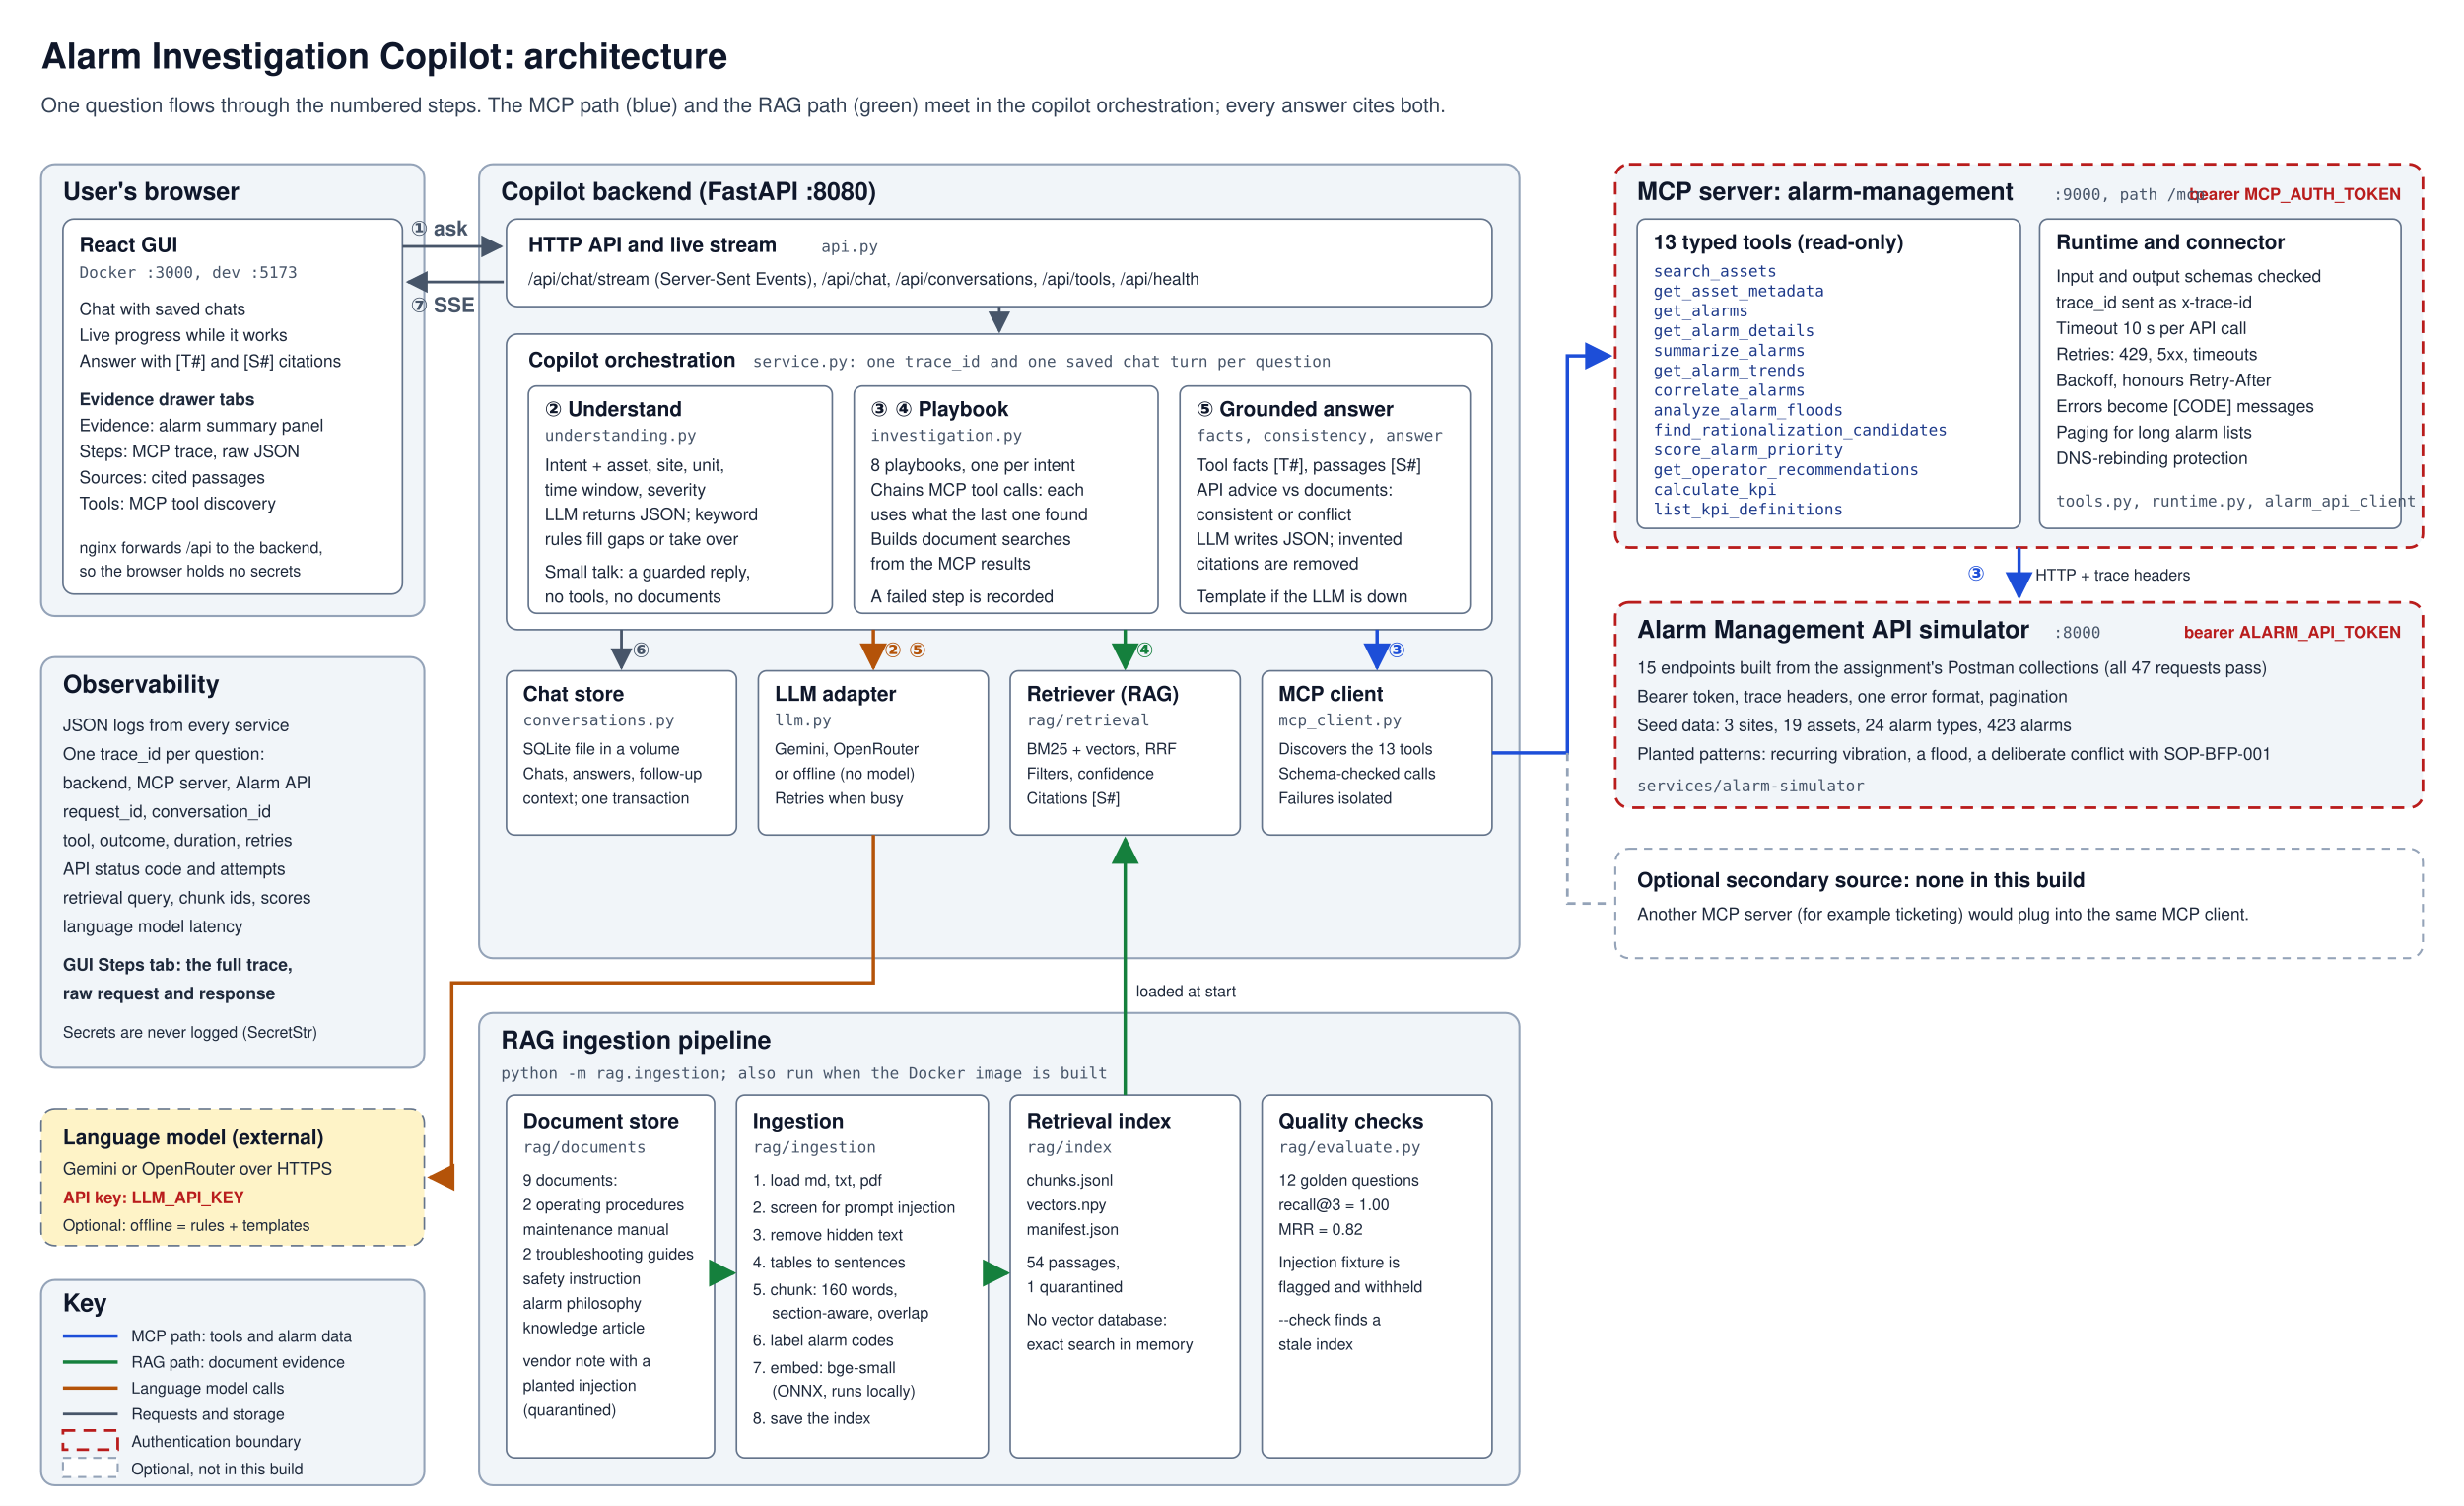
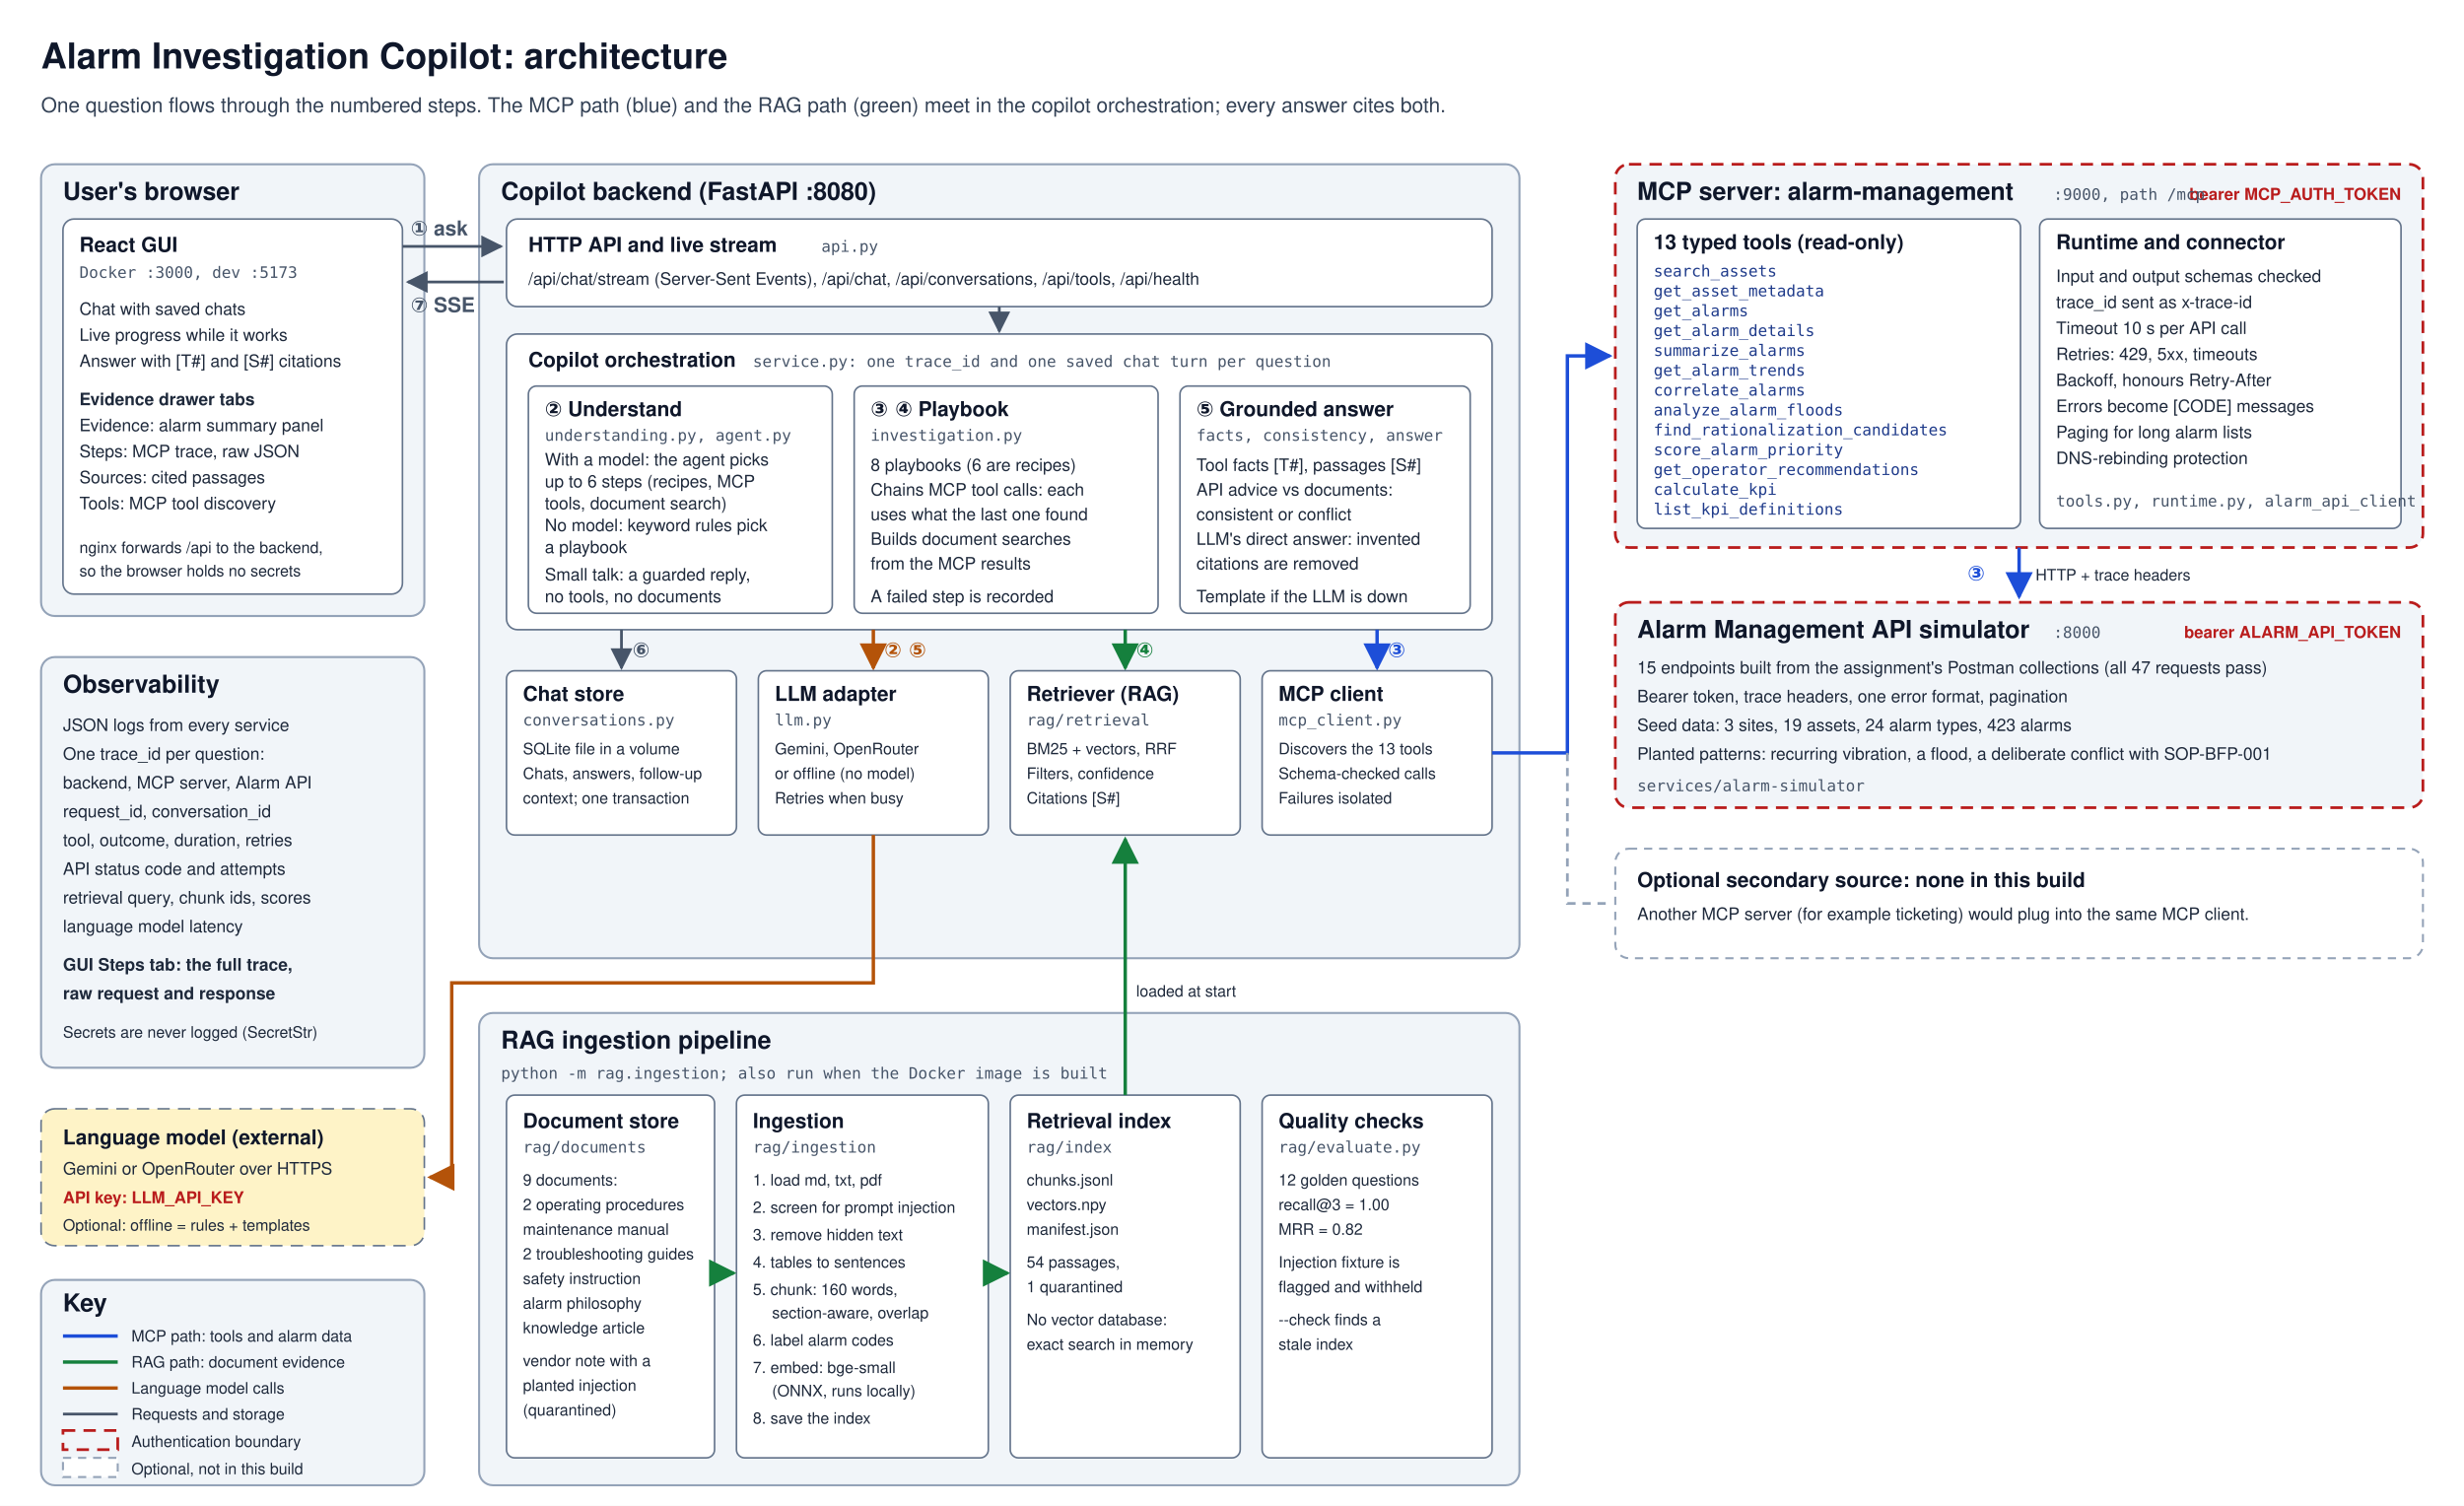
<svg xmlns="http://www.w3.org/2000/svg" width="1800" height="1100" viewBox="0 0 1800 1100" font-family="Segoe UI, Helvetica, Arial, sans-serif">
  <defs>
    <marker id="a-grey" viewBox="0 0 10 10" refX="9" refY="5" markerWidth="8" markerHeight="8" orient="auto-start-reverse">
      <path d="M0 0L10 5L0 10z" fill="#475569" />
    </marker>
    <marker id="a-blue" viewBox="0 0 10 10" refX="9" refY="5" markerWidth="8" markerHeight="8" orient="auto-start-reverse">
      <path d="M0 0L10 5L0 10z" fill="#1d4ed8" />
    </marker>
    <marker id="a-green" viewBox="0 0 10 10" refX="9" refY="5" markerWidth="8" markerHeight="8" orient="auto-start-reverse">
      <path d="M0 0L10 5L0 10z" fill="#15803d" />
    </marker>
    <marker id="a-orange" viewBox="0 0 10 10" refX="9" refY="5" markerWidth="8" markerHeight="8" orient="auto-start-reverse">
      <path d="M0 0L10 5L0 10z" fill="#b45309" />
    </marker>
  </defs>
  <style>
    .zone { fill: #f1f5f9; stroke: #94a3b8; stroke-width: 1.5; }
    .auth { stroke: #b91c1c; stroke-width: 2; stroke-dasharray: 9 6; }
    .optional { fill: #ffffff; stroke: #94a3b8; stroke-width: 1.5; stroke-dasharray: 6 5; }
    .box { fill: #ffffff; stroke: #64748b; stroke-width: 1.2; }
    .external { fill: #fef3c7; }
    .zt { font-size: 18px; font-weight: 700; fill: #0f172a; }
    .bt { font-size: 15px; font-weight: 700; fill: #0f172a; }
    .file { font-size: 11.5px; fill: #475569; font-family: Consolas, Menlo, monospace; }
    .tx { font-size: 12.5px; fill: #1e293b; }
    .sm { font-size: 11.5px; fill: #1e293b; }
    .mono { font-size: 11.5px; fill: #1e3a8a; font-family: Consolas, Menlo, monospace; }
    .badge { font-size: 12px; font-weight: 700; fill: #b91c1c; }
    .n { font-size: 15px; font-weight: 700; }
    .grey { stroke: #475569; stroke-width: 2; fill: none; }
    .blue { stroke: #1d4ed8; stroke-width: 2.5; fill: none; }
    .green { stroke: #15803d; stroke-width: 2.5; fill: none; }
    .orange { stroke: #b45309; stroke-width: 2.5; fill: none; }
    .dashgrey { stroke: #94a3b8; stroke-width: 2; stroke-dasharray: 6 5; fill: none; }
  </style>
  <rect width="1800" height="1100" fill="#ffffff" />
  <text x="30" y="50" font-size="26" font-weight="700" fill="#0f172a">Alarm Investigation Copilot: architecture</text>
  <text x="30" y="82" font-size="15" fill="#334155">One question flows through the numbered steps. The MCP path (blue) and the RAG path (green) meet in the copilot orchestration; every answer cites both.</text>
  <rect class="zone" x="30" y="120" width="280" height="330" rx="10" />
  <text class="zt" x="46" y="146">User's browser</text>
  <rect class="box" x="46" y="160" width="248" height="274" rx="8" />
  <text class="bt" x="58" y="184">React GUI</text>
  <text class="file" x="58" y="203">Docker :3000, dev :5173</text>
  <text class="tx" x="58" y="230">Chat with saved chats</text>
  <text class="tx" x="58" y="249">Live progress while it works</text>
  <text class="tx" x="58" y="268">Answer with [T#] and [S#] citations</text>
  <text class="tx" x="58" y="296" font-weight="700">Evidence drawer tabs</text>
  <text class="tx" x="58" y="315">Evidence: alarm summary panel</text>
  <text class="tx" x="58" y="334">Steps: MCP trace, raw JSON</text>
  <text class="tx" x="58" y="353">Sources: cited passages</text>
  <text class="tx" x="58" y="372">Tools: MCP tool discovery</text>
  <text class="sm" x="58" y="404" fill="#475569">nginx forwards /api to the backend,</text>
  <text class="sm" x="58" y="421" fill="#475569">so the browser holds no secrets</text>
  <rect class="zone" x="30" y="480" width="280" height="300" rx="10" />
  <text class="zt" x="46" y="506">Observability</text>
  <text class="tx" x="46" y="534">JSON logs from every service</text>
  <text class="tx" x="46" y="555">One trace_id per question:</text>
  <text class="tx" x="46" y="576">backend, MCP server, Alarm API</text>
  <text class="tx" x="46" y="597">request_id, conversation_id</text>
  <text class="tx" x="46" y="618">tool, outcome, duration, retries</text>
  <text class="tx" x="46" y="639">API status code and attempts</text>
  <text class="tx" x="46" y="660">retrieval query, chunk ids, scores</text>
  <text class="tx" x="46" y="681">language model latency</text>
  <text class="tx" x="46" y="709" font-weight="700">GUI Steps tab: the full trace,</text>
  <text class="tx" x="46" y="730" font-weight="700">raw request and response</text>
  <text class="sm" x="46" y="758" fill="#475569">Secrets are never logged (SecretStr)</text>
  <rect class="box external auth" x="30" y="810" width="280" height="100" rx="10" />
  <text class="bt" x="46" y="836">Language model (external)</text>
  <text class="tx" x="46" y="858">Gemini or OpenRouter over HTTPS</text>
  <text class="badge" x="46" y="879">API key: LLM_API_KEY</text>
  <text class="sm" x="46" y="899">Optional: offline = rules + templates</text>
  <rect class="zone" x="30" y="935" width="280" height="150" rx="10" />
  <text class="zt" x="46" y="958">Key</text>
  <line class="blue" x1="46" y1="976" x2="86" y2="976" />
  <text class="sm" x="96" y="980">MCP path: tools and alarm data</text>
  <line class="green" x1="46" y1="995" x2="86" y2="995" />
  <text class="sm" x="96" y="999">RAG path: document evidence</text>
  <line class="orange" x1="46" y1="1014" x2="86" y2="1014" />
  <text class="sm" x="96" y="1018">Language model calls</text>
  <line class="grey" x1="46" y1="1033" x2="86" y2="1033" />
  <text class="sm" x="96" y="1037">Requests and storage</text>
  <rect class="auth" x="46" y="1045" width="40" height="14" fill="none" />
  <text class="sm" x="96" y="1057">Authentication boundary</text>
  <rect class="optional" x="46" y="1065" width="40" height="14" />
  <text class="sm" x="96" y="1077">Optional, not in this build</text>
  <rect class="zone" x="350" y="120" width="760" height="580" rx="10" />
  <text class="zt" x="366" y="146">Copilot backend (FastAPI :8080)</text>
  <rect class="box" x="370" y="160" width="720" height="64" rx="8" />
  <text class="bt" x="386" y="184">HTTP API and live stream</text>
  <text class="file" x="600" y="184">api.py</text>
  <text class="tx" x="386" y="208">/api/chat/stream (Server-Sent Events), /api/chat, /api/conversations, /api/tools, /api/health</text>
  <line class="grey" x1="730" y1="224" x2="730" y2="242" marker-end="url(#a-grey)" />
  <rect class="box" x="370" y="244" width="720" height="216" rx="8" fill="#f8fafc" />
  <text class="bt" x="386" y="268">Copilot orchestration</text>
  <text class="file" x="550" y="268">service.py: one trace_id and one saved chat turn per question</text>
  <rect class="box" x="386" y="282" width="222" height="166" rx="6" />
  <text class="bt" x="398" y="304">② Understand</text>
-   <text class="file" x="398" y="322">understanding.py</text>
-   <text class="tx" x="398" y="344">Intent + asset, site, unit,</text>
-   <text class="tx" x="398" y="362">time window, severity</text>
-   <text class="tx" x="398" y="380">LLM returns JSON; keyword</text>
-   <text class="tx" x="398" y="398">rules fill gaps or take over</text>
-   <text class="tx" x="398" y="422">Small talk: a guarded reply,</text>
+   <text class="file" x="398" y="322">understanding.py, agent.py</text>
+   <text class="tx" x="398" y="340">With a model: the agent picks</text>
+   <text class="tx" x="398" y="356">up to 6 steps (recipes, MCP</text>
+   <text class="tx" x="398" y="372">tools, document search)</text>
+   <text class="tx" x="398" y="388">No model: keyword rules pick</text>
+   <text class="tx" x="398" y="404">a playbook</text>
+   <text class="tx" x="398" y="424">Small talk: a guarded reply,</text>
  <text class="tx" x="398" y="440">no tools, no documents</text>
  <rect class="box" x="624" y="282" width="222" height="166" rx="6" />
  <text class="bt" x="636" y="304">③ ④ Playbook</text>
  <text class="file" x="636" y="322">investigation.py</text>
-   <text class="tx" x="636" y="344">8 playbooks, one per intent</text>
+   <text class="tx" x="636" y="344">8 playbooks (6 are recipes)</text>
  <text class="tx" x="636" y="362">Chains MCP tool calls: each</text>
  <text class="tx" x="636" y="380">uses what the last one found</text>
  <text class="tx" x="636" y="398">Builds document searches</text>
  <text class="tx" x="636" y="416">from the MCP results</text>
  <text class="tx" x="636" y="440">A failed step is recorded</text>
  <rect class="box" x="862" y="282" width="212" height="166" rx="6" />
  <text class="bt" x="874" y="304">⑤ Grounded answer</text>
  <text class="file" x="874" y="322">facts, consistency, answer</text>
  <text class="tx" x="874" y="344">Tool facts [T#], passages [S#]</text>
  <text class="tx" x="874" y="362">API advice vs documents:</text>
  <text class="tx" x="874" y="380">consistent or conflict</text>
-   <text class="tx" x="874" y="398">LLM writes JSON; invented</text>
+   <text class="tx" x="874" y="398">LLM's direct answer: invented</text>
  <text class="tx" x="874" y="416">citations are removed</text>
  <text class="tx" x="874" y="440">Template if the LLM is down</text>
  <line class="grey" x1="454" y1="460" x2="454" y2="488" marker-end="url(#a-grey)" />
  <text class="n" x="462" y="480" fill="#475569">⑥</text>
  <line class="orange" x1="638" y1="460" x2="638" y2="488" marker-end="url(#a-orange)" />
  <text class="n" x="646" y="480" fill="#b45309">② ⑤</text>
  <line class="green" x1="822" y1="460" x2="822" y2="488" marker-end="url(#a-green)" />
  <text class="n" x="830" y="480" fill="#15803d">④</text>
  <line class="blue" x1="1006" y1="460" x2="1006" y2="488" marker-end="url(#a-blue)" />
  <text class="n" x="1014" y="480" fill="#1d4ed8">③</text>
  <rect class="box" x="370" y="490" width="168" height="120" rx="6" />
  <text class="bt" x="382" y="512">Chat store</text>
  <text class="file" x="382" y="530">conversations.py</text>
  <text class="sm" x="382" y="551">SQLite file in a volume</text>
  <text class="sm" x="382" y="569">Chats, answers, follow-up</text>
  <text class="sm" x="382" y="587">context; one transaction</text>
  <rect class="box" x="554" y="490" width="168" height="120" rx="6" />
  <text class="bt" x="566" y="512">LLM adapter</text>
  <text class="file" x="566" y="530">llm.py</text>
  <text class="sm" x="566" y="551">Gemini, OpenRouter</text>
  <text class="sm" x="566" y="569">or offline (no model)</text>
  <text class="sm" x="566" y="587">Retries when busy</text>
  <rect class="box" x="738" y="490" width="168" height="120" rx="6" />
  <text class="bt" x="750" y="512">Retriever (RAG)</text>
  <text class="file" x="750" y="530">rag/retrieval</text>
  <text class="sm" x="750" y="551">BM25 + vectors, RRF</text>
  <text class="sm" x="750" y="569">Filters, confidence</text>
  <text class="sm" x="750" y="587">Citations [S#]</text>
  <rect class="box" x="922" y="490" width="168" height="120" rx="6" />
  <text class="bt" x="934" y="512">MCP client</text>
  <text class="file" x="934" y="530">mcp_client.py</text>
  <text class="sm" x="934" y="551">Discovers the 13 tools</text>
  <text class="sm" x="934" y="569">Schema-checked calls</text>
  <text class="sm" x="934" y="587">Failures isolated</text>
  <line class="grey" x1="294" y1="180" x2="366" y2="180" marker-end="url(#a-grey)" />
  <text class="n" x="300" y="172" fill="#475569">① ask</text>
  <line class="grey" x1="368" y1="206" x2="298" y2="206" marker-end="url(#a-grey)" />
  <text class="n" x="300" y="228" fill="#475569">⑦ SSE</text>
  <path class="blue" d="M1090 550 H1145 V260 H1176" marker-end="url(#a-blue)" />
  <path class="dashgrey" d="M1145 550 V660 H1176" />
  <path class="orange" d="M638 610 V718 H330 V860 H314" marker-end="url(#a-orange)" />
  <rect class="zone auth" x="1180" y="120" width="590" height="280" rx="10" />
  <text class="zt" x="1196" y="146">MCP server: alarm-management</text>
  <text class="badge" x="1754" y="146" text-anchor="end">bearer MCP_AUTH_TOKEN</text>
  <text class="file" x="1500" y="146">:9000, path /mcp</text>
  <rect class="box" x="1196" y="160" width="280" height="226" rx="6" />
  <text class="bt" x="1208" y="182">13 typed tools (read-only)</text>
  <text class="mono" x="1208" y="202">search_assets</text>
  <text class="mono" x="1208" y="216.5">get_asset_metadata</text>
  <text class="mono" x="1208" y="231">get_alarms</text>
  <text class="mono" x="1208" y="245.5">get_alarm_details</text>
  <text class="mono" x="1208" y="260">summarize_alarms</text>
  <text class="mono" x="1208" y="274.5">get_alarm_trends</text>
  <text class="mono" x="1208" y="289">correlate_alarms</text>
  <text class="mono" x="1208" y="303.5">analyze_alarm_floods</text>
  <text class="mono" x="1208" y="318">find_rationalization_candidates</text>
  <text class="mono" x="1208" y="332.5">score_alarm_priority</text>
  <text class="mono" x="1208" y="347">get_operator_recommendations</text>
  <text class="mono" x="1208" y="361.5">calculate_kpi</text>
  <text class="mono" x="1208" y="376">list_kpi_definitions</text>
  <rect class="box" x="1490" y="160" width="264" height="226" rx="6" />
  <text class="bt" x="1502" y="182">Runtime and connector</text>
  <text class="tx" x="1502" y="206">Input and output schemas checked</text>
  <text class="tx" x="1502" y="225">trace_id sent as x-trace-id</text>
  <text class="tx" x="1502" y="244">Timeout 10 s per API call</text>
  <text class="tx" x="1502" y="263">Retries: 429, 5xx, timeouts</text>
  <text class="tx" x="1502" y="282">Backoff, honours Retry-After</text>
  <text class="tx" x="1502" y="301">Errors become [CODE] messages</text>
  <text class="tx" x="1502" y="320">Paging for long alarm lists</text>
  <text class="tx" x="1502" y="339">DNS-rebinding protection</text>
  <text class="file" x="1502" y="370">tools.py, runtime.py, alarm_api_client</text>
  <line class="blue" x1="1475" y1="400" x2="1475" y2="436" marker-end="url(#a-blue)" />
  <text class="n" x="1450" y="424" fill="#1d4ed8" text-anchor="end">③</text>
  <text class="sm" x="1487" y="424" fill="#1d4ed8">HTTP + trace headers</text>
  <rect class="zone auth" x="1180" y="440" width="590" height="150" rx="10" />
  <text class="zt" x="1196" y="466">Alarm Management API simulator</text>
  <text class="badge" x="1754" y="466" text-anchor="end">bearer ALARM_API_TOKEN</text>
  <text class="file" x="1500" y="466">:8000</text>
  <text class="tx" x="1196" y="492">15 endpoints built from the assignment's Postman collections (all 47 requests pass)</text>
  <text class="tx" x="1196" y="513">Bearer token, trace headers, one error format, pagination</text>
  <text class="tx" x="1196" y="534">Seed data: 3 sites, 19 assets, 24 alarm types, 423 alarms</text>
  <text class="tx" x="1196" y="555">Planted patterns: recurring vibration, a flood, a deliberate conflict with SOP-BFP-001</text>
  <text class="file" x="1196" y="578">services/alarm-simulator</text>
  <rect class="optional" x="1180" y="620" width="590" height="80" rx="10" />
  <text class="bt" x="1196" y="648" fill="#475569">Optional secondary source: none in this build</text>
  <text class="tx" x="1196" y="672" fill="#475569">Another MCP server (for example ticketing) would plug into the same MCP client.</text>
  <rect class="zone" x="350" y="740" width="760" height="345" rx="10" />
  <text class="zt" x="366" y="766">RAG ingestion pipeline</text>
  <text class="file" x="366" y="788">python -m rag.ingestion; also run when the Docker image is built</text>
  <rect class="box" x="370" y="800" width="152" height="265" rx="6" />
  <text class="bt" x="382" y="824">Document store</text>
  <text class="file" x="382" y="842">rag/documents</text>
  <text class="sm" x="382" y="866">9 documents:</text>
  <text class="sm" x="382" y="884">2 operating procedures</text>
  <text class="sm" x="382" y="902">maintenance manual</text>
  <text class="sm" x="382" y="920">2 troubleshooting guides</text>
  <text class="sm" x="382" y="938">safety instruction</text>
  <text class="sm" x="382" y="956">alarm philosophy</text>
  <text class="sm" x="382" y="974">knowledge article</text>
  <text class="sm" x="382" y="998">vendor note with a</text>
  <text class="sm" x="382" y="1016">planted injection</text>
  <text class="sm" x="382" y="1034">(quarantined)</text>
  <rect class="box" x="538" y="800" width="184" height="265" rx="6" />
  <text class="bt" x="550" y="824">Ingestion</text>
  <text class="file" x="550" y="842">rag/ingestion</text>
  <text class="sm" x="550" y="866">1. load md, txt, pdf</text>
  <text class="sm" x="550" y="886">2. screen for prompt injection</text>
  <text class="sm" x="550" y="906">3. remove hidden text</text>
  <text class="sm" x="550" y="926">4. tables to sentences</text>
  <text class="sm" x="550" y="946">5. chunk: 160 words,</text>
  <text class="sm" x="564" y="963">section-aware, overlap</text>
  <text class="sm" x="550" y="983">6. label alarm codes</text>
  <text class="sm" x="550" y="1003">7. embed: bge-small</text>
  <text class="sm" x="564" y="1020">(ONNX, runs locally)</text>
  <text class="sm" x="550" y="1040">8. save the index</text>
  <rect class="box" x="738" y="800" width="168" height="265" rx="6" />
  <text class="bt" x="750" y="824">Retrieval index</text>
  <text class="file" x="750" y="842">rag/index</text>
  <text class="sm" x="750" y="866">chunks.jsonl</text>
  <text class="sm" x="750" y="884">vectors.npy</text>
  <text class="sm" x="750" y="902">manifest.json</text>
  <text class="sm" x="750" y="926">54 passages,</text>
  <text class="sm" x="750" y="944">1 quarantined</text>
  <text class="sm" x="750" y="968">No vector database:</text>
  <text class="sm" x="750" y="986">exact search in memory</text>
  <rect class="box" x="922" y="800" width="168" height="265" rx="6" />
  <text class="bt" x="934" y="824">Quality checks</text>
  <text class="file" x="934" y="842">rag/evaluate.py</text>
  <text class="sm" x="934" y="866">12 golden questions</text>
  <text class="sm" x="934" y="884">recall@3 = 1.00</text>
  <text class="sm" x="934" y="902">MRR = 0.82</text>
  <text class="sm" x="934" y="926">Injection fixture is</text>
  <text class="sm" x="934" y="944">flagged and withheld</text>
  <text class="sm" x="934" y="968">--check finds a</text>
  <text class="sm" x="934" y="986">stale index</text>
  <line class="green" x1="522" y1="930" x2="536" y2="930" marker-end="url(#a-green)" />
  <line class="green" x1="722" y1="930" x2="736" y2="930" marker-end="url(#a-green)" />
  <line class="green" x1="822" y1="800" x2="822" y2="613" marker-end="url(#a-green)" />
  <text class="sm" x="830" y="728" fill="#15803d">loaded at start</text>
</svg>
